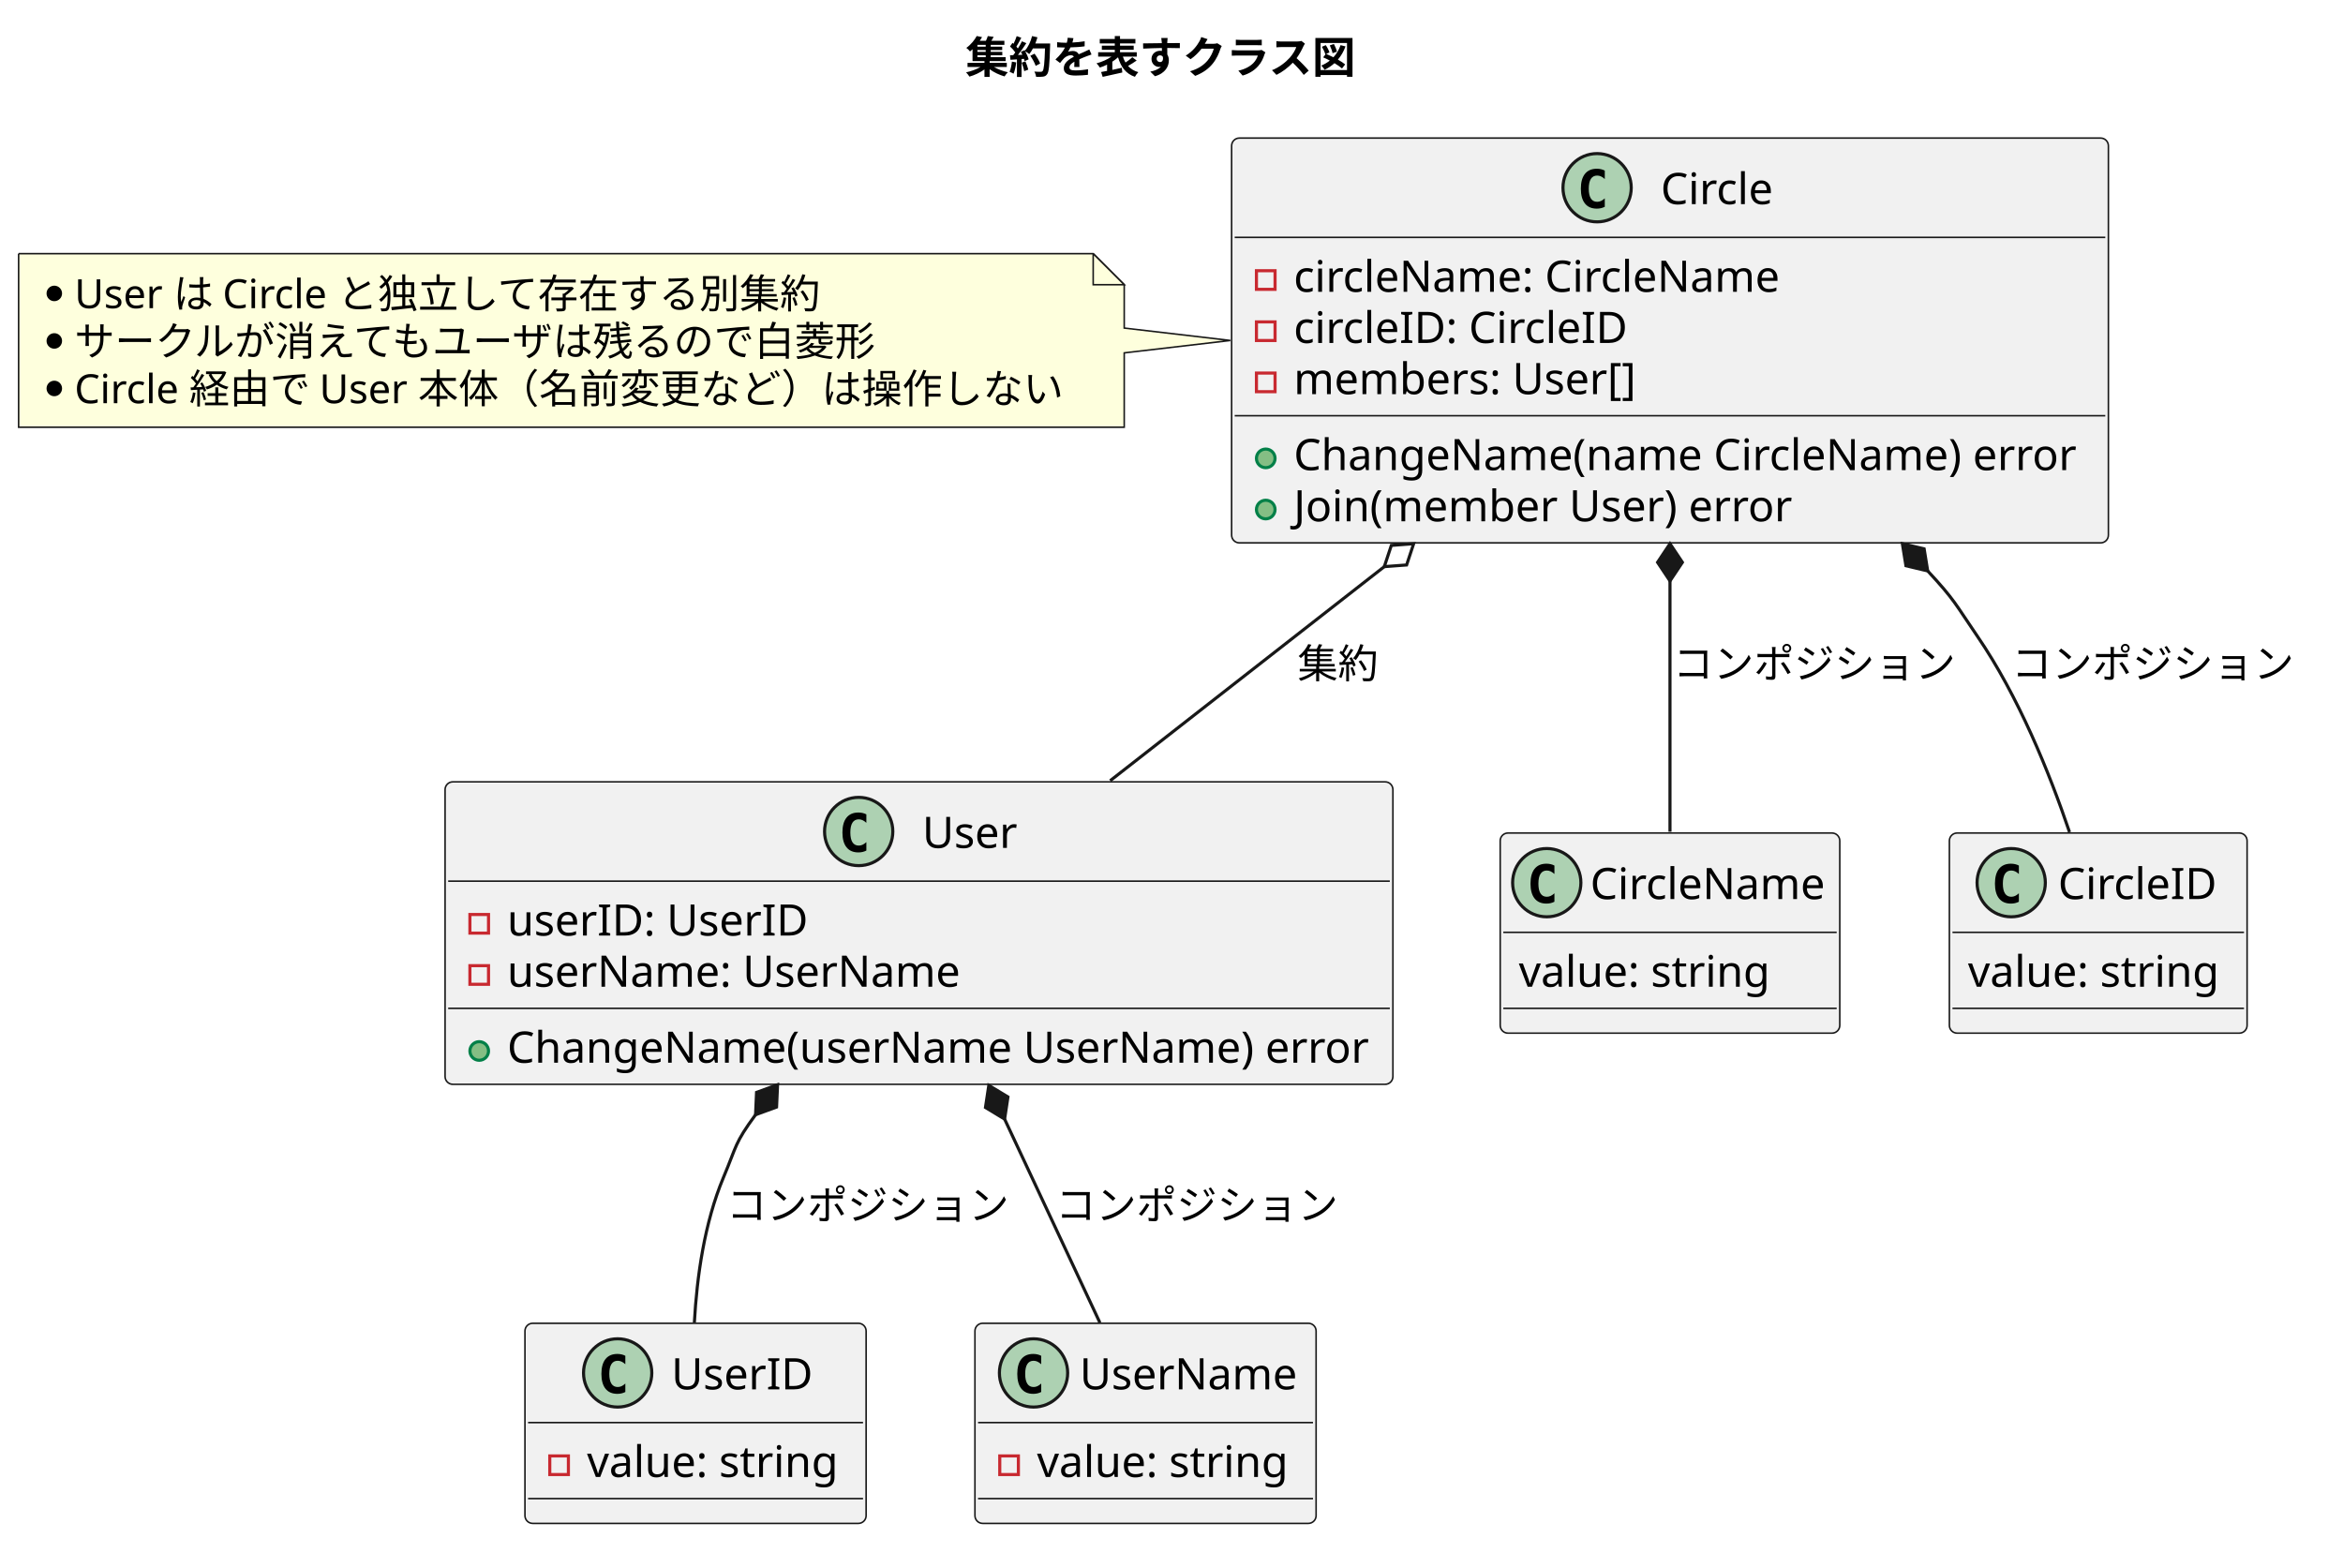
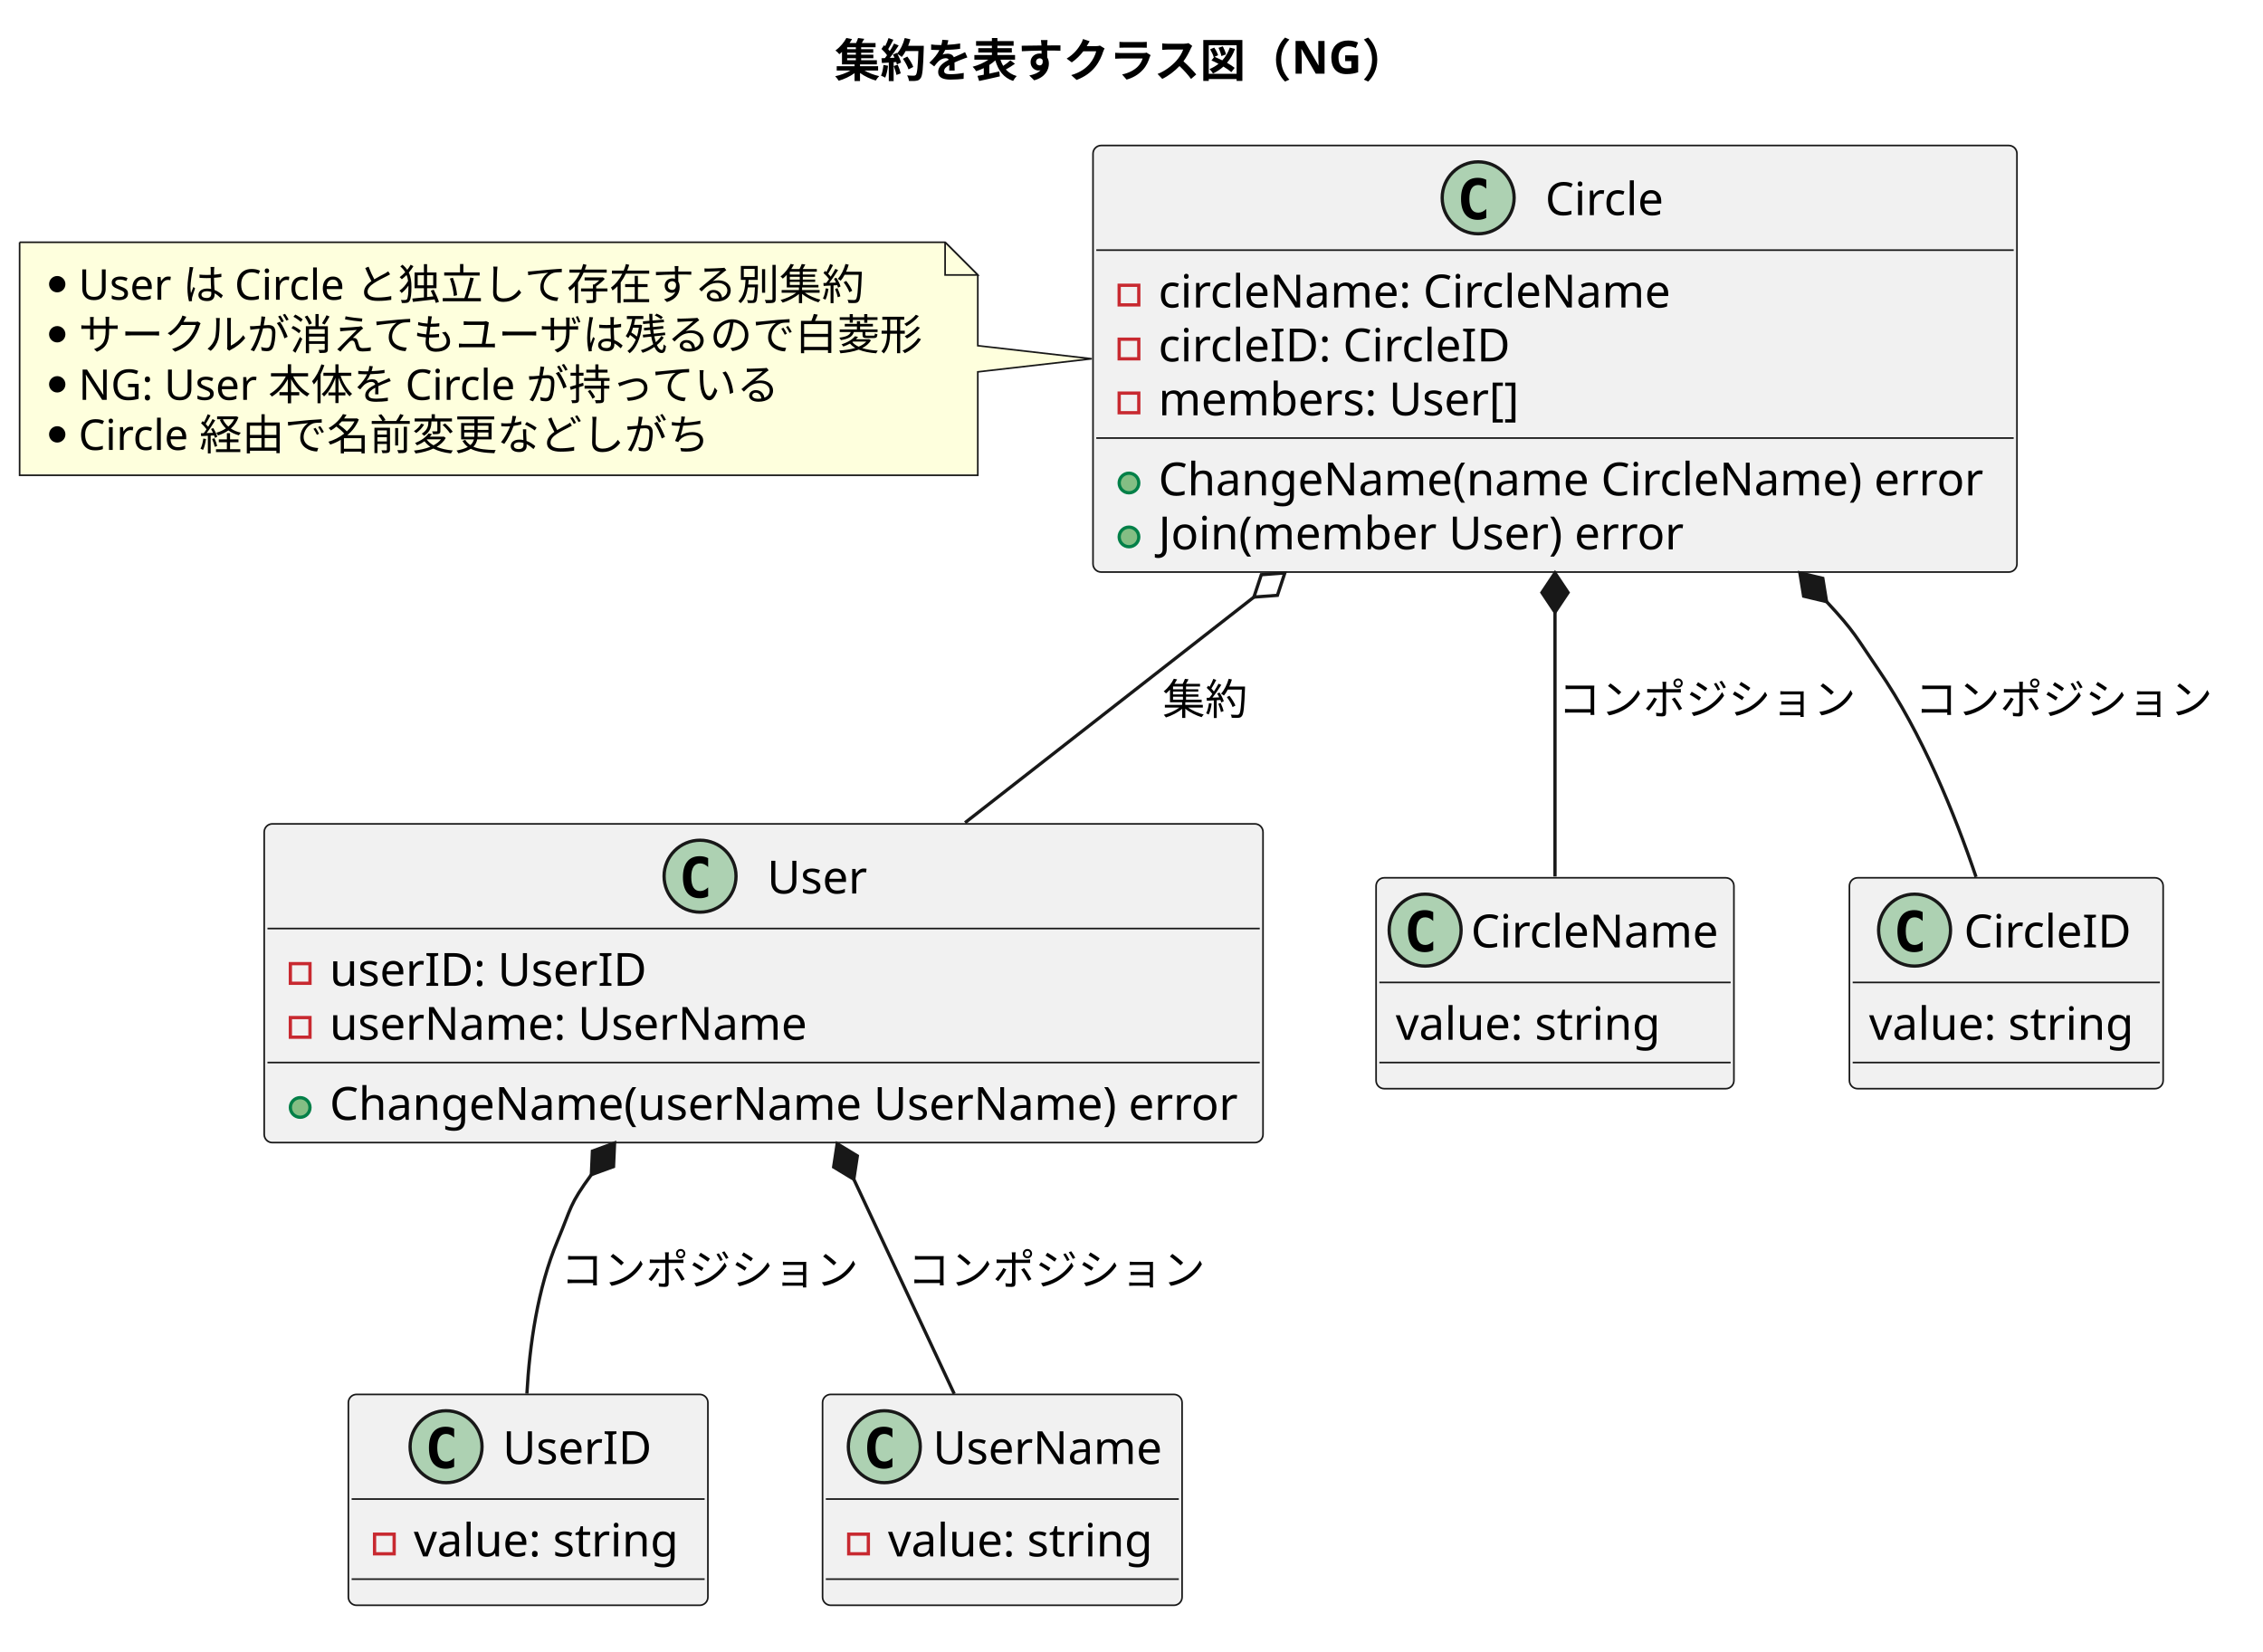
- <svg xmlns="http://www.w3.org/2000/svg" version="1.1" data-diagram-type="CLASS" style="width:755px;height:505px;background:#FFFFFF;" width="755px" height="505px" viewBox="0 0 755 505" zoomAndPan="magnify" preserveAspectRatio="none" contentStyleType="text/css">
+ <svg xmlns="http://www.w3.org/2000/svg" version="1.1" data-diagram-type="CLASS" style="width:692px;height:505px;background:#FFFFFF;" width="692px" height="505px" viewBox="0 0 692 505" zoomAndPan="magnify" preserveAspectRatio="none" contentStyleType="text/css">
  <defs />
  <g font-family="sans-serif" lengthAdjust="spacing">
    <g class="title" data-source-line="1">
-       <text x="311.1" y="23.535" fill="#000" font-size="14" textLength="126" font-weight="700">集約を表すクラス図</text>
+       <text x="255.186" y="23.535" fill="#000" font-size="14" textLength="175.198" font-weight="700">集約を表すクラス図（NG）</text>
    </g>
    <g class="entity" data-qualified-name="User" id="ent0001" data-source-line="3">
-       <rect x="143.42" y="251.928" width="305.426" height="97.465" fill="#F1F1F1" style="stroke:#181818;stroke-width:0.5;" rx="2.5" ry="2.5" />
-       <ellipse cx="276.7" cy="267.928" rx="11" ry="11" fill="#ADD1B2" style="stroke:#181818;stroke-width:1;" />
-       <path d="M279.173,274.071 Q278.592,274.37 277.953,274.52 Q277.314,274.669 276.608,274.669 Q274.102,274.669 272.782,273.017 Q271.462,271.365 271.462,268.244 Q271.462,265.115 272.782,263.463 Q274.102,261.811 276.608,261.811 Q277.314,261.811 277.962,261.961 Q278.609,262.11 279.173,262.409 L279.173,265.131 Q278.543,264.55 277.949,264.281 Q277.356,264.011 276.725,264.011 Q275.38,264.011 274.695,265.077 Q274.01,266.144 274.01,268.244 Q274.01,270.336 274.695,271.403 Q275.38,272.469 276.725,272.469 Q277.356,272.469 277.949,272.2 Q278.543,271.93 279.173,271.349 Z " fill="#000" />
-       <text x="297.2" y="273.219" fill="#000" font-size="14" textLength="30.365">User</text>
-       <line x1="144.42" y1="283.928" x2="447.846" y2="283.928" style="stroke:#181818;stroke-width:0.5;" />
+       <rect x="80.79" y="251.928" width="305.426" height="97.465" fill="#F1F1F1" style="stroke:#181818;stroke-width:0.5;" rx="2.5" ry="2.5" />
+       <ellipse cx="214.07" cy="267.928" rx="11" ry="11" fill="#ADD1B2" style="stroke:#181818;stroke-width:1;" />
+       <path d="M216.543,274.071 Q215.962,274.37 215.323,274.52 Q214.684,274.669 213.978,274.669 Q211.472,274.669 210.152,273.017 Q208.832,271.365 208.832,268.244 Q208.832,265.115 210.152,263.463 Q211.472,261.811 213.978,261.811 Q214.684,261.811 215.332,261.961 Q215.979,262.11 216.543,262.409 L216.543,265.131 Q215.913,264.55 215.319,264.281 Q214.726,264.011 214.095,264.011 Q212.75,264.011 212.065,265.077 Q211.38,266.144 211.38,268.244 Q211.38,270.336 212.065,271.403 Q212.75,272.469 214.095,272.469 Q214.726,272.469 215.319,272.2 Q215.913,271.93 216.543,271.349 Z " fill="#000" />
+       <text x="234.57" y="273.219" fill="#000" font-size="14" textLength="30.365">User</text>
+       <line x1="81.79" y1="283.928" x2="385.216" y2="283.928" style="stroke:#181818;stroke-width:0.5;" />
      <g data-visibility-modifier="PRIVATE_FIELD">
-         <rect x="151.42" y="294.672" width="6" height="6" fill="none" style="stroke:#C82930;stroke-width:1;" />
+         <rect x="88.79" y="294.672" width="6" height="6" fill="none" style="stroke:#C82930;stroke-width:1;" />
      </g>
-       <text x="163.42" y="301.463" fill="#000" font-size="14" textLength="97.617">userID: UserID</text>
+       <text x="100.79" y="301.463" fill="#000" font-size="14" textLength="97.617">userID: UserID</text>
      <g data-visibility-modifier="PRIVATE_FIELD">
-         <rect x="151.42" y="311.161" width="6" height="6" fill="none" style="stroke:#C82930;stroke-width:1;" />
+         <rect x="88.79" y="311.161" width="6" height="6" fill="none" style="stroke:#C82930;stroke-width:1;" />
      </g>
-       <text x="163.42" y="317.952" fill="#000" font-size="14" textLength="146.467">userName: UserName</text>
-       <line x1="144.42" y1="324.905" x2="447.846" y2="324.905" style="stroke:#181818;stroke-width:0.5;" />
+       <text x="100.79" y="317.952" fill="#000" font-size="14" textLength="146.467">userName: UserName</text>
+       <line x1="81.79" y1="324.905" x2="385.216" y2="324.905" style="stroke:#181818;stroke-width:0.5;" />
      <g data-visibility-modifier="PUBLIC_METHOD">
-         <ellipse cx="154.42" cy="338.649" rx="3" ry="3" fill="#84BE84" style="stroke:#038048;stroke-width:1;" />
+         <ellipse cx="91.79" cy="338.649" rx="3" ry="3" fill="#84BE84" style="stroke:#038048;stroke-width:1;" />
      </g>
-       <text x="163.42" y="342.44" fill="#000" font-size="14" textLength="279.426">ChangeName(userName UserName) error</text>
+       <text x="100.79" y="342.44" fill="#000" font-size="14" textLength="279.426">ChangeName(userName UserName) error</text>
    </g>
    <g class="entity" data-qualified-name="UserID" id="ent0002" data-source-line="9">
-       <rect x="169.16" y="426.388" width="109.938" height="64.488" fill="#F1F1F1" style="stroke:#181818;stroke-width:0.5;" rx="2.5" ry="2.5" />
-       <ellipse cx="199.034" cy="442.388" rx="11" ry="11" fill="#ADD1B2" style="stroke:#181818;stroke-width:1;" />
-       <path d="M201.507,448.531 Q200.926,448.83 200.287,448.98 Q199.648,449.129 198.942,449.129 Q196.436,449.129 195.116,447.477 Q193.796,445.825 193.796,442.704 Q193.796,439.575 195.116,437.923 Q196.436,436.271 198.942,436.271 Q199.648,436.271 200.295,436.421 Q200.943,436.57 201.507,436.869 L201.507,439.591 Q200.876,439.01 200.283,438.741 Q199.689,438.471 199.059,438.471 Q197.714,438.471 197.029,439.537 Q196.344,440.604 196.344,442.704 Q196.344,444.796 197.029,445.863 Q197.714,446.929 199.059,446.929 Q199.689,446.929 200.283,446.66 Q200.876,446.39 201.507,445.809 Z " fill="#000" />
-       <text x="216.34" y="447.679" fill="#000" font-size="14" textLength="44.885">UserID</text>
-       <line x1="170.16" y1="458.388" x2="278.098" y2="458.388" style="stroke:#181818;stroke-width:0.5;" />
+       <rect x="106.53" y="426.388" width="109.938" height="64.488" fill="#F1F1F1" style="stroke:#181818;stroke-width:0.5;" rx="2.5" ry="2.5" />
+       <ellipse cx="136.404" cy="442.388" rx="11" ry="11" fill="#ADD1B2" style="stroke:#181818;stroke-width:1;" />
+       <path d="M138.877,448.531 Q138.296,448.83 137.657,448.98 Q137.018,449.129 136.312,449.129 Q133.806,449.129 132.486,447.477 Q131.166,445.825 131.166,442.704 Q131.166,439.575 132.486,437.923 Q133.806,436.271 136.312,436.271 Q137.018,436.271 137.665,436.421 Q138.313,436.57 138.877,436.869 L138.877,439.591 Q138.246,439.01 137.653,438.741 Q137.059,438.471 136.429,438.471 Q135.084,438.471 134.399,439.537 Q133.714,440.604 133.714,442.704 Q133.714,444.796 134.399,445.863 Q135.084,446.929 136.429,446.929 Q137.059,446.929 137.653,446.66 Q138.246,446.39 138.877,445.809 Z " fill="#000" />
+       <text x="153.71" y="447.679" fill="#000" font-size="14" textLength="44.885">UserID</text>
+       <line x1="107.53" y1="458.388" x2="215.468" y2="458.388" style="stroke:#181818;stroke-width:0.5;" />
      <g data-visibility-modifier="PRIVATE_FIELD">
-         <rect x="177.16" y="469.132" width="6" height="6" fill="none" style="stroke:#C82930;stroke-width:1;" />
+         <rect x="114.53" y="469.132" width="6" height="6" fill="none" style="stroke:#C82930;stroke-width:1;" />
      </g>
-       <text x="189.16" y="475.923" fill="#000" font-size="14" textLength="83.938">value: string</text>
-       <line x1="170.16" y1="482.877" x2="278.098" y2="482.877" style="stroke:#181818;stroke-width:0.5;" />
+       <text x="126.53" y="475.923" fill="#000" font-size="14" textLength="83.938">value: string</text>
+       <line x1="107.53" y1="482.877" x2="215.468" y2="482.877" style="stroke:#181818;stroke-width:0.5;" />
    </g>
-     <g class="entity" data-qualified-name="UserName" id="ent0003" data-source-line="16">
-       <rect x="314.16" y="426.388" width="109.938" height="64.488" fill="#F1F1F1" style="stroke:#181818;stroke-width:0.5;" rx="2.5" ry="2.5" />
-       <ellipse cx="333.043" cy="442.388" rx="11" ry="11" fill="#ADD1B2" style="stroke:#181818;stroke-width:1;" />
-       <path d="M335.516,448.531 Q334.935,448.83 334.296,448.98 Q333.657,449.129 332.951,449.129 Q330.444,449.129 329.125,447.477 Q327.805,445.825 327.805,442.704 Q327.805,439.575 329.125,437.923 Q330.444,436.271 332.951,436.271 Q333.657,436.271 334.304,436.421 Q334.952,436.57 335.516,436.869 L335.516,439.591 Q334.885,439.01 334.292,438.741 Q333.698,438.471 333.067,438.471 Q331.723,438.471 331.038,439.537 Q330.353,440.604 330.353,442.704 Q330.353,444.796 331.038,445.863 Q331.723,446.929 333.067,446.929 Q333.698,446.929 334.292,446.66 Q334.885,446.39 335.516,445.809 Z " fill="#000" />
-       <text x="347.906" y="447.679" fill="#000" font-size="14" textLength="69.31">UserName</text>
-       <line x1="315.16" y1="458.388" x2="423.098" y2="458.388" style="stroke:#181818;stroke-width:0.5;" />
+     <g class="entity" data-qualified-name="UserName" id="ent0003" data-source-line="13">
+       <rect x="251.53" y="426.388" width="109.938" height="64.488" fill="#F1F1F1" style="stroke:#181818;stroke-width:0.5;" rx="2.5" ry="2.5" />
+       <ellipse cx="270.413" cy="442.388" rx="11" ry="11" fill="#ADD1B2" style="stroke:#181818;stroke-width:1;" />
+       <path d="M272.886,448.531 Q272.305,448.83 271.666,448.98 Q271.027,449.129 270.321,449.129 Q267.814,449.129 266.495,447.477 Q265.175,445.825 265.175,442.704 Q265.175,439.575 266.495,437.923 Q267.814,436.271 270.321,436.271 Q271.027,436.271 271.674,436.421 Q272.322,436.57 272.886,436.869 L272.886,439.591 Q272.255,439.01 271.662,438.741 Q271.068,438.471 270.437,438.471 Q269.093,438.471 268.408,439.537 Q267.723,440.604 267.723,442.704 Q267.723,444.796 268.408,445.863 Q269.093,446.929 270.437,446.929 Q271.068,446.929 271.662,446.66 Q272.255,446.39 272.886,445.809 Z " fill="#000" />
+       <text x="285.276" y="447.679" fill="#000" font-size="14" textLength="69.31">UserName</text>
+       <line x1="252.53" y1="458.388" x2="360.468" y2="458.388" style="stroke:#181818;stroke-width:0.5;" />
      <g data-visibility-modifier="PRIVATE_FIELD">
-         <rect x="322.16" y="469.132" width="6" height="6" fill="none" style="stroke:#C82930;stroke-width:1;" />
+         <rect x="259.53" y="469.132" width="6" height="6" fill="none" style="stroke:#C82930;stroke-width:1;" />
      </g>
-       <text x="334.16" y="475.923" fill="#000" font-size="14" textLength="83.938">value: string</text>
-       <line x1="315.16" y1="482.877" x2="423.098" y2="482.877" style="stroke:#181818;stroke-width:0.5;" />
+       <text x="271.53" y="475.923" fill="#000" font-size="14" textLength="83.938">value: string</text>
+       <line x1="252.53" y1="482.877" x2="360.468" y2="482.877" style="stroke:#181818;stroke-width:0.5;" />
    </g>
-     <g class="entity" data-qualified-name="Circle" id="ent0004" data-source-line="19">
-       <rect x="396.87" y="44.488" width="282.532" height="130.441" fill="#F1F1F1" style="stroke:#181818;stroke-width:0.5;" rx="2.5" ry="2.5" />
-       <ellipse cx="514.646" cy="60.488" rx="11" ry="11" fill="#ADD1B2" style="stroke:#181818;stroke-width:1;" />
-       <path d="M517.12,66.631 Q516.538,66.93 515.899,67.08 Q515.26,67.229 514.555,67.229 Q512.048,67.229 510.728,65.577 Q509.408,63.925 509.408,60.804 Q509.408,57.675 510.728,56.023 Q512.048,54.371 514.555,54.371 Q515.26,54.371 515.908,54.521 Q516.555,54.67 517.12,54.969 L517.12,57.691 Q516.489,57.11 515.895,56.841 Q515.302,56.571 514.671,56.571 Q513.326,56.571 512.641,57.637 Q511.956,58.704 511.956,60.804 Q511.956,62.896 512.641,63.963 Q513.326,65.029 514.671,65.029 Q515.302,65.029 515.895,64.76 Q516.489,64.49 517.12,63.909 Z " fill="#000" />
-       <text x="535.146" y="65.779" fill="#000" font-size="14" textLength="38.479">Circle</text>
-       <line x1="397.87" y1="76.488" x2="678.402" y2="76.488" style="stroke:#181818;stroke-width:0.5;" />
+     <g class="entity" data-qualified-name="Circle" id="ent0004" data-source-line="17">
+       <rect x="334.23" y="44.488" width="282.532" height="130.441" fill="#F1F1F1" style="stroke:#181818;stroke-width:0.5;" rx="2.5" ry="2.5" />
+       <ellipse cx="452.006" cy="60.488" rx="11" ry="11" fill="#ADD1B2" style="stroke:#181818;stroke-width:1;" />
+       <path d="M454.48,66.631 Q453.898,66.93 453.259,67.08 Q452.62,67.229 451.915,67.229 Q449.408,67.229 448.088,65.577 Q446.768,63.925 446.768,60.804 Q446.768,57.675 448.088,56.023 Q449.408,54.371 451.915,54.371 Q452.62,54.371 453.268,54.521 Q453.915,54.67 454.48,54.969 L454.48,57.691 Q453.849,57.11 453.255,56.841 Q452.662,56.571 452.031,56.571 Q450.686,56.571 450.001,57.637 Q449.316,58.704 449.316,60.804 Q449.316,62.896 450.001,63.963 Q450.686,65.029 452.031,65.029 Q452.662,65.029 453.255,64.76 Q453.849,64.49 454.48,63.909 Z " fill="#000" />
+       <text x="472.506" y="65.779" fill="#000" font-size="14" textLength="38.479">Circle</text>
+       <line x1="335.23" y1="76.488" x2="615.762" y2="76.488" style="stroke:#181818;stroke-width:0.5;" />
      <g data-visibility-modifier="PRIVATE_FIELD">
-         <rect x="404.87" y="87.232" width="6" height="6" fill="none" style="stroke:#C82930;stroke-width:1;" />
+         <rect x="342.23" y="87.232" width="6" height="6" fill="none" style="stroke:#C82930;stroke-width:1;" />
      </g>
-       <text x="416.87" y="94.023" fill="#000" font-size="14" textLength="161.191">circleName: CircleName</text>
+       <text x="354.23" y="94.023" fill="#000" font-size="14" textLength="161.191">circleName: CircleName</text>
      <g data-visibility-modifier="PRIVATE_FIELD">
-         <rect x="404.87" y="103.721" width="6" height="6" fill="none" style="stroke:#C82930;stroke-width:1;" />
+         <rect x="342.23" y="103.721" width="6" height="6" fill="none" style="stroke:#C82930;stroke-width:1;" />
      </g>
-       <text x="416.87" y="110.512" fill="#000" font-size="14" textLength="112.342">circleID: CircleID</text>
+       <text x="354.23" y="110.512" fill="#000" font-size="14" textLength="112.342">circleID: CircleID</text>
      <g data-visibility-modifier="PRIVATE_FIELD">
-         <rect x="404.87" y="120.209" width="6" height="6" fill="none" style="stroke:#C82930;stroke-width:1;" />
+         <rect x="342.23" y="120.209" width="6" height="6" fill="none" style="stroke:#C82930;stroke-width:1;" />
      </g>
-       <text x="416.87" y="127" fill="#000" font-size="14" textLength="111.747">members: User[]</text>
-       <line x1="397.87" y1="133.953" x2="678.402" y2="133.953" style="stroke:#181818;stroke-width:0.5;" />
+       <text x="354.23" y="127" fill="#000" font-size="14" textLength="111.747">members: User[]</text>
+       <line x1="335.23" y1="133.953" x2="615.762" y2="133.953" style="stroke:#181818;stroke-width:0.5;" />
      <g data-visibility-modifier="PUBLIC_METHOD">
-         <ellipse cx="407.87" cy="147.697" rx="3" ry="3" fill="#84BE84" style="stroke:#038048;stroke-width:1;" />
+         <ellipse cx="345.23" cy="147.697" rx="3" ry="3" fill="#84BE84" style="stroke:#038048;stroke-width:1;" />
      </g>
-       <text x="416.87" y="151.488" fill="#000" font-size="14" textLength="256.532">ChangeName(name CircleName) error</text>
+       <text x="354.23" y="151.488" fill="#000" font-size="14" textLength="256.532">ChangeName(name CircleName) error</text>
      <g data-visibility-modifier="PUBLIC_METHOD">
-         <ellipse cx="407.87" cy="164.186" rx="3" ry="3" fill="#84BE84" style="stroke:#038048;stroke-width:1;" />
+         <ellipse cx="345.23" cy="164.186" rx="3" ry="3" fill="#84BE84" style="stroke:#038048;stroke-width:1;" />
      </g>
-       <text x="416.87" y="167.977" fill="#000" font-size="14" textLength="163.885">Join(member User) error</text>
+       <text x="354.23" y="167.977" fill="#000" font-size="14" textLength="163.885">Join(member User) error</text>
    </g>
-     <g class="entity" data-qualified-name="GMN5" id="ent0006" data-source-line="28">
-       <path d="M6,81.738 L6,137.67 A0,0 0 0 0 6,137.67 L362.267,137.67 A0,0 0 0 0 362.267,137.67 L362.267,113.708 L396.47,109.708 L362.267,105.708 L362.267,91.738 L352.267,81.738 L6,81.738 A0,0 0 0 0 6,81.738" style="stroke:#181818;stroke-width:0.5;" fill="#FEFFDD" />
-       <path d="M352.267,81.738 L352.267,91.738 L362.267,91.738 L352.267,81.738" style="stroke:#181818;stroke-width:0.5;" fill="#FEFFDD" />
-       <ellipse cx="17.5" cy="94.549" rx="2.5" ry="2.5" fill="#000" />
-       <text x="24" y="99.307" fill="#000" font-size="13" textLength="245.267">User は Circle と独立して存在する別集約</text>
-       <ellipse cx="17.5" cy="109.859" rx="2.5" ry="2.5" fill="#000" />
-       <text x="24" y="114.617" fill="#000" font-size="13" textLength="260">サークルが消えてもユーザは残るので白菱形</text>
-       <ellipse cx="17.5" cy="125.17" rx="2.5" ry="2.5" fill="#000" />
-       <text x="24" y="129.928" fill="#000" font-size="13" textLength="323.267">Circle 経由で User 本体（名前変更など）は操作しない</text>
+     <g class="entity" data-qualified-name="GMN5" id="ent0006" data-source-line="26">
+       <path d="M6,74.088 L6,145.33 A0,0 0 0 0 6,145.33 L299,145.33 A0,0 0 0 0 299,145.33 L299,113.708 L333.87,109.708 L299,105.708 L299,84.088 L289,74.088 L6,74.088 A0,0 0 0 0 6,74.088" style="stroke:#181818;stroke-width:0.5;" fill="#FEFFDD" />
+       <path d="M289,74.088 L289,84.088 L299,84.088 L289,74.088" style="stroke:#181818;stroke-width:0.5;" fill="#FEFFDD" />
+       <ellipse cx="17.5" cy="86.899" rx="2.5" ry="2.5" fill="#000" />
+       <text x="24" y="91.657" fill="#000" font-size="13" textLength="245.267">User は Circle と独立して存在する別集約</text>
+       <ellipse cx="17.5" cy="102.209" rx="2.5" ry="2.5" fill="#000" />
+       <text x="24" y="106.967" fill="#000" font-size="13" textLength="260">サークルが消えてもユーザは残るので白菱形</text>
+       <ellipse cx="17.5" cy="117.52" rx="2.5" ry="2.5" fill="#000" />
+       <text x="24" y="122.278" fill="#000" font-size="13" textLength="220.492">NG: User 本体を Circle が持っている</text>
+       <ellipse cx="17.5" cy="132.83" rx="2.5" ry="2.5" fill="#000" />
+       <text x="24" y="137.588" fill="#000" font-size="13" textLength="195.844">Circle 経由で名前変更などしがち</text>
    </g>
-     <g class="entity" data-qualified-name="CircleName" id="ent0008" data-source-line="33">
-       <rect x="483.42" y="268.418" width="109.424" height="64.488" fill="#F1F1F1" style="stroke:#181818;stroke-width:0.5;" rx="2.5" ry="2.5" />
-       <ellipse cx="498.42" cy="284.418" rx="11" ry="11" fill="#ADD1B2" style="stroke:#181818;stroke-width:1;" />
-       <path d="M500.893,290.561 Q500.312,290.86 499.673,291.01 Q499.034,291.159 498.328,291.159 Q495.821,291.159 494.502,289.507 Q493.182,287.855 493.182,284.734 Q493.182,281.605 494.502,279.953 Q495.821,278.301 498.328,278.301 Q499.034,278.301 499.681,278.451 Q500.329,278.6 500.893,278.899 L500.893,281.621 Q500.262,281.04 499.669,280.771 Q499.075,280.501 498.444,280.501 Q497.1,280.501 496.415,281.567 Q495.73,282.634 495.73,284.734 Q495.73,286.826 496.415,287.893 Q497.1,288.959 498.444,288.959 Q499.075,288.959 499.669,288.69 Q500.262,288.42 500.893,287.839 Z " fill="#000" />
-       <text x="512.42" y="289.709" fill="#000" font-size="14" textLength="77.424">CircleName</text>
-       <line x1="484.42" y1="300.418" x2="591.844" y2="300.418" style="stroke:#181818;stroke-width:0.5;" />
-       <text x="489.42" y="317.953" fill="#000" font-size="14" textLength="83.938">value: string</text>
-       <line x1="484.42" y1="324.907" x2="591.844" y2="324.907" style="stroke:#181818;stroke-width:0.5;" />
+     <g class="entity" data-qualified-name="CircleName" id="ent0008" data-source-line="32">
+       <rect x="420.79" y="268.418" width="109.424" height="64.488" fill="#F1F1F1" style="stroke:#181818;stroke-width:0.5;" rx="2.5" ry="2.5" />
+       <ellipse cx="435.79" cy="284.418" rx="11" ry="11" fill="#ADD1B2" style="stroke:#181818;stroke-width:1;" />
+       <path d="M438.263,290.561 Q437.682,290.86 437.043,291.01 Q436.404,291.159 435.698,291.159 Q433.191,291.159 431.872,289.507 Q430.552,287.855 430.552,284.734 Q430.552,281.605 431.872,279.953 Q433.191,278.301 435.698,278.301 Q436.404,278.301 437.051,278.451 Q437.699,278.6 438.263,278.899 L438.263,281.621 Q437.632,281.04 437.039,280.771 Q436.445,280.501 435.814,280.501 Q434.47,280.501 433.785,281.567 Q433.1,282.634 433.1,284.734 Q433.1,286.826 433.785,287.893 Q434.47,288.959 435.814,288.959 Q436.445,288.959 437.039,288.69 Q437.632,288.42 438.263,287.839 Z " fill="#000" />
+       <text x="449.79" y="289.709" fill="#000" font-size="14" textLength="77.424">CircleName</text>
+       <line x1="421.79" y1="300.418" x2="529.214" y2="300.418" style="stroke:#181818;stroke-width:0.5;" />
+       <text x="426.79" y="317.953" fill="#000" font-size="14" textLength="83.938">value: string</text>
+       <line x1="421.79" y1="324.907" x2="529.214" y2="324.907" style="stroke:#181818;stroke-width:0.5;" />
    </g>
-     <g class="entity" data-qualified-name="CircleID" id="ent0009" data-source-line="36">
-       <rect x="628.16" y="268.418" width="95.938" height="64.488" fill="#F1F1F1" style="stroke:#181818;stroke-width:0.5;" rx="2.5" ry="2.5" />
-       <ellipse cx="648.083" cy="284.418" rx="11" ry="11" fill="#ADD1B2" style="stroke:#181818;stroke-width:1;" />
-       <path d="M650.556,290.561 Q649.975,290.86 649.336,291.01 Q648.697,291.159 647.991,291.159 Q645.484,291.159 644.164,289.507 Q642.844,287.855 642.844,284.734 Q642.844,281.605 644.164,279.953 Q645.484,278.301 647.991,278.301 Q648.697,278.301 649.344,278.451 Q649.991,278.6 650.556,278.899 L650.556,281.621 Q649.925,281.04 649.332,280.771 Q648.738,280.501 648.107,280.501 Q646.762,280.501 646.078,281.567 Q645.393,282.634 645.393,284.734 Q645.393,286.826 646.078,287.893 Q646.762,288.959 648.107,288.959 Q648.738,288.959 649.332,288.69 Q649.925,288.42 650.556,287.839 Z " fill="#000" />
-       <text x="663.177" y="289.709" fill="#000" font-size="14" textLength="52.999">CircleID</text>
-       <line x1="629.16" y1="300.418" x2="723.098" y2="300.418" style="stroke:#181818;stroke-width:0.5;" />
-       <text x="634.16" y="317.953" fill="#000" font-size="14" textLength="83.938">value: string</text>
-       <line x1="629.16" y1="324.907" x2="723.098" y2="324.907" style="stroke:#181818;stroke-width:0.5;" />
+     <g class="entity" data-qualified-name="CircleID" id="ent0009" data-source-line="35">
+       <rect x="565.53" y="268.418" width="95.938" height="64.488" fill="#F1F1F1" style="stroke:#181818;stroke-width:0.5;" rx="2.5" ry="2.5" />
+       <ellipse cx="585.453" cy="284.418" rx="11" ry="11" fill="#ADD1B2" style="stroke:#181818;stroke-width:1;" />
+       <path d="M587.926,290.561 Q587.345,290.86 586.706,291.01 Q586.067,291.159 585.361,291.159 Q582.854,291.159 581.534,289.507 Q580.214,287.855 580.214,284.734 Q580.214,281.605 581.534,279.953 Q582.854,278.301 585.361,278.301 Q586.067,278.301 586.714,278.451 Q587.361,278.6 587.926,278.899 L587.926,281.621 Q587.295,281.04 586.702,280.771 Q586.108,280.501 585.477,280.501 Q584.132,280.501 583.448,281.567 Q582.763,282.634 582.763,284.734 Q582.763,286.826 583.448,287.893 Q584.132,288.959 585.477,288.959 Q586.108,288.959 586.702,288.69 Q587.295,288.42 587.926,287.839 Z " fill="#000" />
+       <text x="600.547" y="289.709" fill="#000" font-size="14" textLength="52.999">CircleID</text>
+       <line x1="566.53" y1="300.418" x2="660.468" y2="300.418" style="stroke:#181818;stroke-width:0.5;" />
+       <text x="571.53" y="317.953" fill="#000" font-size="14" textLength="83.938">value: string</text>
+       <line x1="566.53" y1="324.907" x2="660.468" y2="324.907" style="stroke:#181818;stroke-width:0.5;" />
    </g>
-     <g class="link" data-entity-1="ent0001" data-entity-2="ent0002" id="lnk10" data-source-line="40" data-link-type="composition">
-       <path d="M243.465,359.196 C236.625,368.526 237.51,368.978 233.13,379.388 C226.99,394.008 224.56,411.448 223.75,426.148" style="stroke:#181818;stroke-width:1;" fill="none" id="User-backto-UserID" codeLine="40" />
-       <polygon points="250.56,349.518,243.787,351.992,243.465,359.196,250.238,356.722,250.56,349.518" fill="#181818" style="stroke:#181818;stroke-width:1;stroke-linejoin:miter;stroke-miterlimit:10;" />
-       <text x="234.13" y="392.957" fill="#000" font-size="13" textLength="91">コンポジション</text>
+     <g class="link" data-entity-1="ent0001" data-entity-2="ent0002" id="lnk10" data-source-line="39" data-link-type="composition">
+       <path d="M180.835,359.196 C173.995,368.526 174.87,368.978 170.5,379.388 C164.36,394.008 161.93,411.448 161.12,426.148" style="stroke:#181818;stroke-width:1;" fill="none" id="User-backto-UserID" codeLine="39" />
+       <polygon points="187.93,349.518,181.157,351.992,180.835,359.196,187.608,356.722,187.93,349.518" fill="#181818" style="stroke:#181818;stroke-width:1;stroke-linejoin:miter;stroke-miterlimit:10;" />
+       <text x="171.5" y="392.957" fill="#000" font-size="13" textLength="91">コンポジション</text>
    </g>
-     <g class="link" data-entity-1="ent0001" data-entity-2="ent0003" id="lnk11" data-source-line="41" data-link-type="composition">
-       <path d="M323.719,360.596 C335.369,385.476 344.17,404.288 354.43,426.208" style="stroke:#181818;stroke-width:1;" fill="none" id="User-backto-UserName" codeLine="41" />
-       <polygon points="318.63,349.728,317.552,356.858,323.719,360.596,324.797,353.466,318.63,349.728" fill="#181818" style="stroke:#181818;stroke-width:1;stroke-linejoin:miter;stroke-miterlimit:10;" />
-       <text x="340.17" y="392.957" fill="#000" font-size="13" textLength="91">コンポジション</text>
+     <g class="link" data-entity-1="ent0001" data-entity-2="ent0003" id="lnk11" data-source-line="40" data-link-type="composition">
+       <path d="M261.085,360.598 C272.725,385.478 281.53,404.288 291.79,426.208" style="stroke:#181818;stroke-width:1;" fill="none" id="User-backto-UserName" codeLine="40" />
+       <polygon points="256,349.728,254.919,356.858,261.085,360.598,262.166,353.468,256,349.728" fill="#181818" style="stroke:#181818;stroke-width:1;stroke-linejoin:miter;stroke-miterlimit:10;" />
+       <text x="277.54" y="392.957" fill="#000" font-size="13" textLength="91">コンポジション</text>
    </g>
-     <g class="link" data-entity-1="ent0004" data-entity-2="ent0009" id="lnk12" data-source-line="42" data-link-type="composition">
-       <path d="M621.178,183.97 C629.948,193.41 630.1,194.648 637.13,204.928 C650.4,224.298 660.35,248.878 666.88,268.148" style="stroke:#181818;stroke-width:1;" fill="none" id="Circle-backto-CircleID" codeLine="42" />
-       <polygon points="613.01,175.178,614.163,182.297,621.178,183.97,620.024,176.852,613.01,175.178" fill="#181818" style="stroke:#181818;stroke-width:1;stroke-linejoin:miter;stroke-miterlimit:10;" />
-       <text x="648.2" y="218.497" fill="#000" font-size="13" textLength="91">コンポジション</text>
+     <g class="link" data-entity-1="ent0004" data-entity-2="ent0009" id="lnk12" data-source-line="41" data-link-type="composition">
+       <path d="M558.548,183.97 C567.318,193.41 567.46,194.648 574.5,204.928 C587.76,224.298 597.72,248.878 604.25,268.148" style="stroke:#181818;stroke-width:1;" fill="none" id="Circle-backto-CircleID" codeLine="41" />
+       <polygon points="550.38,175.178,551.533,182.297,558.548,183.97,557.394,176.852,550.38,175.178" fill="#181818" style="stroke:#181818;stroke-width:1;stroke-linejoin:miter;stroke-miterlimit:10;" />
+       <text x="585.57" y="218.497" fill="#000" font-size="13" textLength="91">コンポジション</text>
    </g>
-     <g class="link" data-entity-1="ent0004" data-entity-2="ent0008" id="lnk13" data-source-line="43" data-link-type="composition">
-       <path d="M538.13,187.198 C538.13,218.528 538.13,242.758 538.13,268.018" style="stroke:#181818;stroke-width:1;" fill="none" id="Circle-backto-CircleName" codeLine="43" />
-       <polygon points="538.13,175.198,534.13,181.198,538.13,187.198,542.13,181.198,538.13,175.198" fill="#181818" style="stroke:#181818;stroke-width:1;stroke-linejoin:miter;stroke-miterlimit:10;" />
-       <text x="539.13" y="218.497" fill="#000" font-size="13" textLength="91">コンポジション</text>
+     <g class="link" data-entity-1="ent0004" data-entity-2="ent0008" id="lnk13" data-source-line="42" data-link-type="composition">
+       <path d="M475.5,187.198 C475.5,218.528 475.5,242.758 475.5,268.018" style="stroke:#181818;stroke-width:1;" fill="none" id="Circle-backto-CircleName" codeLine="42" />
+       <polygon points="475.5,175.198,471.5,181.198,475.5,187.198,479.5,181.198,475.5,175.198" fill="#181818" style="stroke:#181818;stroke-width:1;stroke-linejoin:miter;stroke-miterlimit:10;" />
+       <text x="476.5" y="218.497" fill="#000" font-size="13" textLength="91">コンポジション</text>
    </g>
-     <g class="link" data-entity-1="ent0004" data-entity-2="ent0001" id="lnk14" data-source-line="44" data-link-type="aggregation">
-       <path d="M446.072,182.584 C414.032,207.604 387.44,228.368 357.74,251.558" style="stroke:#181818;stroke-width:1;" fill="none" id="Circle-backto-User" codeLine="44" />
-       <polygon points="455.53,175.198,448.339,175.738,446.072,182.584,453.263,182.044,455.53,175.198" fill="none" style="stroke:#181818;stroke-width:1;stroke-linejoin:miter;stroke-miterlimit:10;" />
-       <text x="418.13" y="218.497" fill="#000" font-size="13" textLength="26">集約</text>
+     <g class="link" data-entity-1="ent0004" data-entity-2="ent0001" id="lnk14" data-source-line="43" data-link-type="aggregation">
+       <path d="M383.432,182.584 C351.392,207.604 324.81,228.368 295.11,251.558" style="stroke:#181818;stroke-width:1;" fill="none" id="Circle-backto-User" codeLine="43" />
+       <polygon points="392.89,175.198,385.699,175.738,383.432,182.584,390.623,182.044,392.89,175.198" fill="none" style="stroke:#181818;stroke-width:1;stroke-linejoin:miter;stroke-miterlimit:10;" />
+       <text x="355.5" y="218.497" fill="#000" font-size="13" textLength="26">集約</text>
    </g>
  </g>
</svg>
